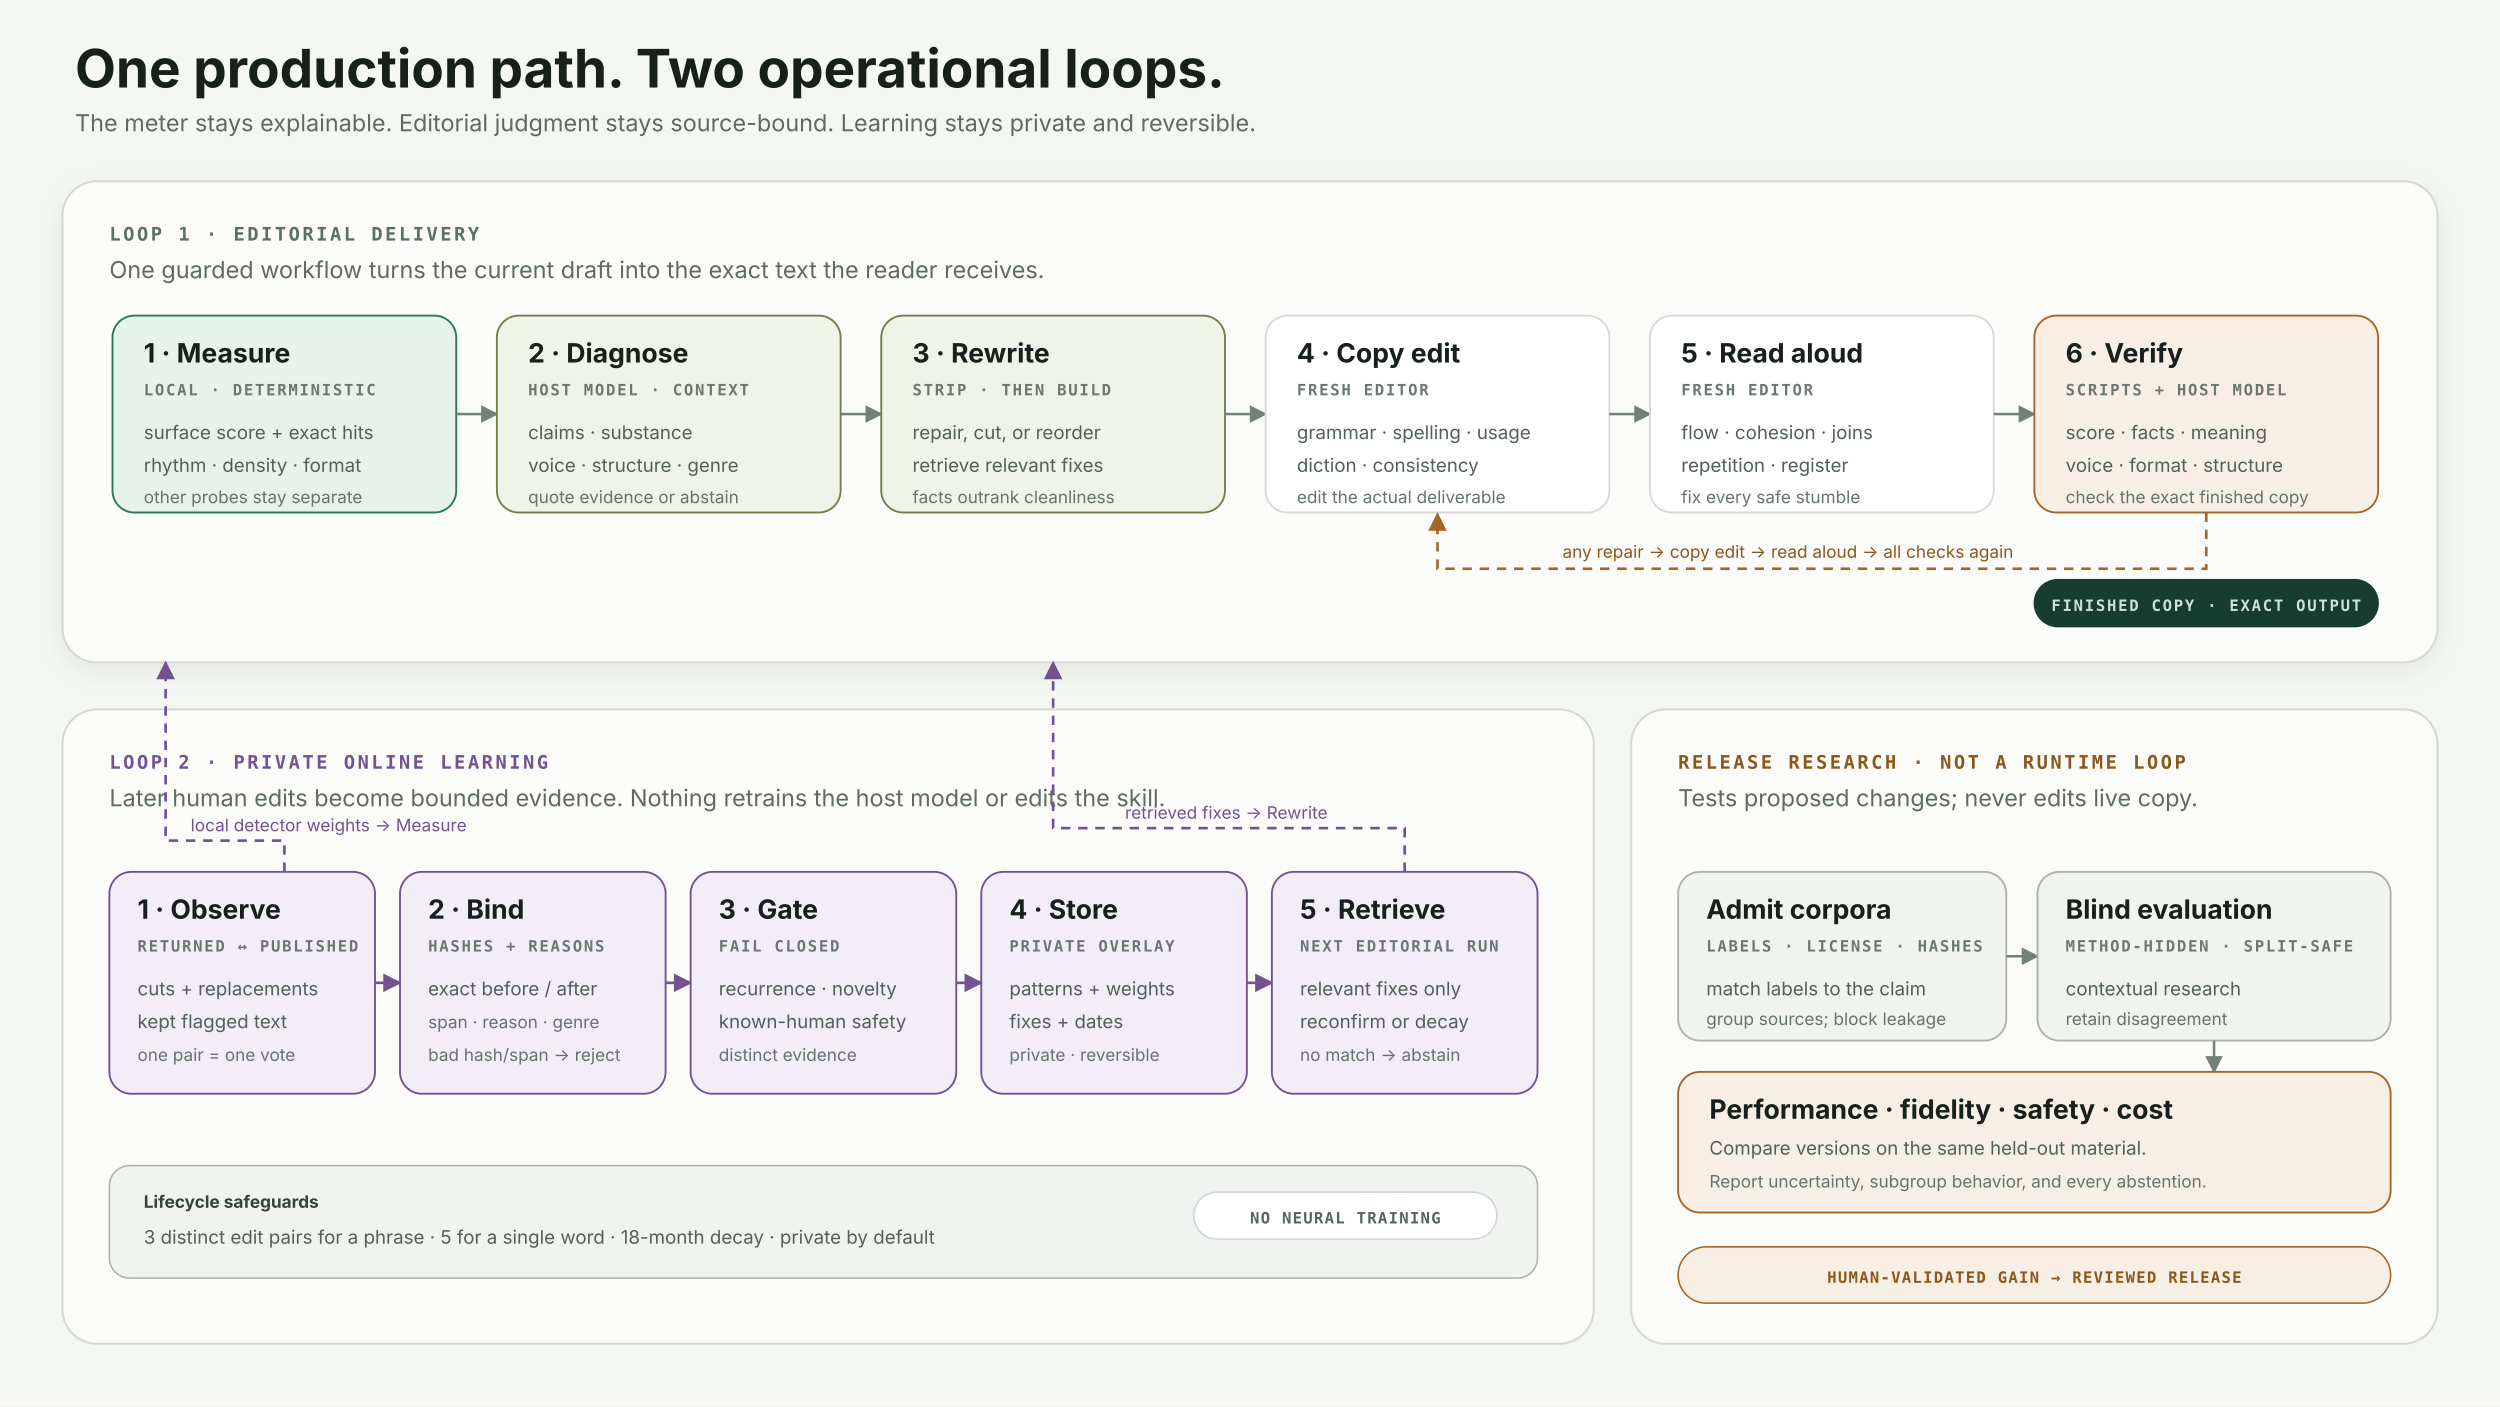
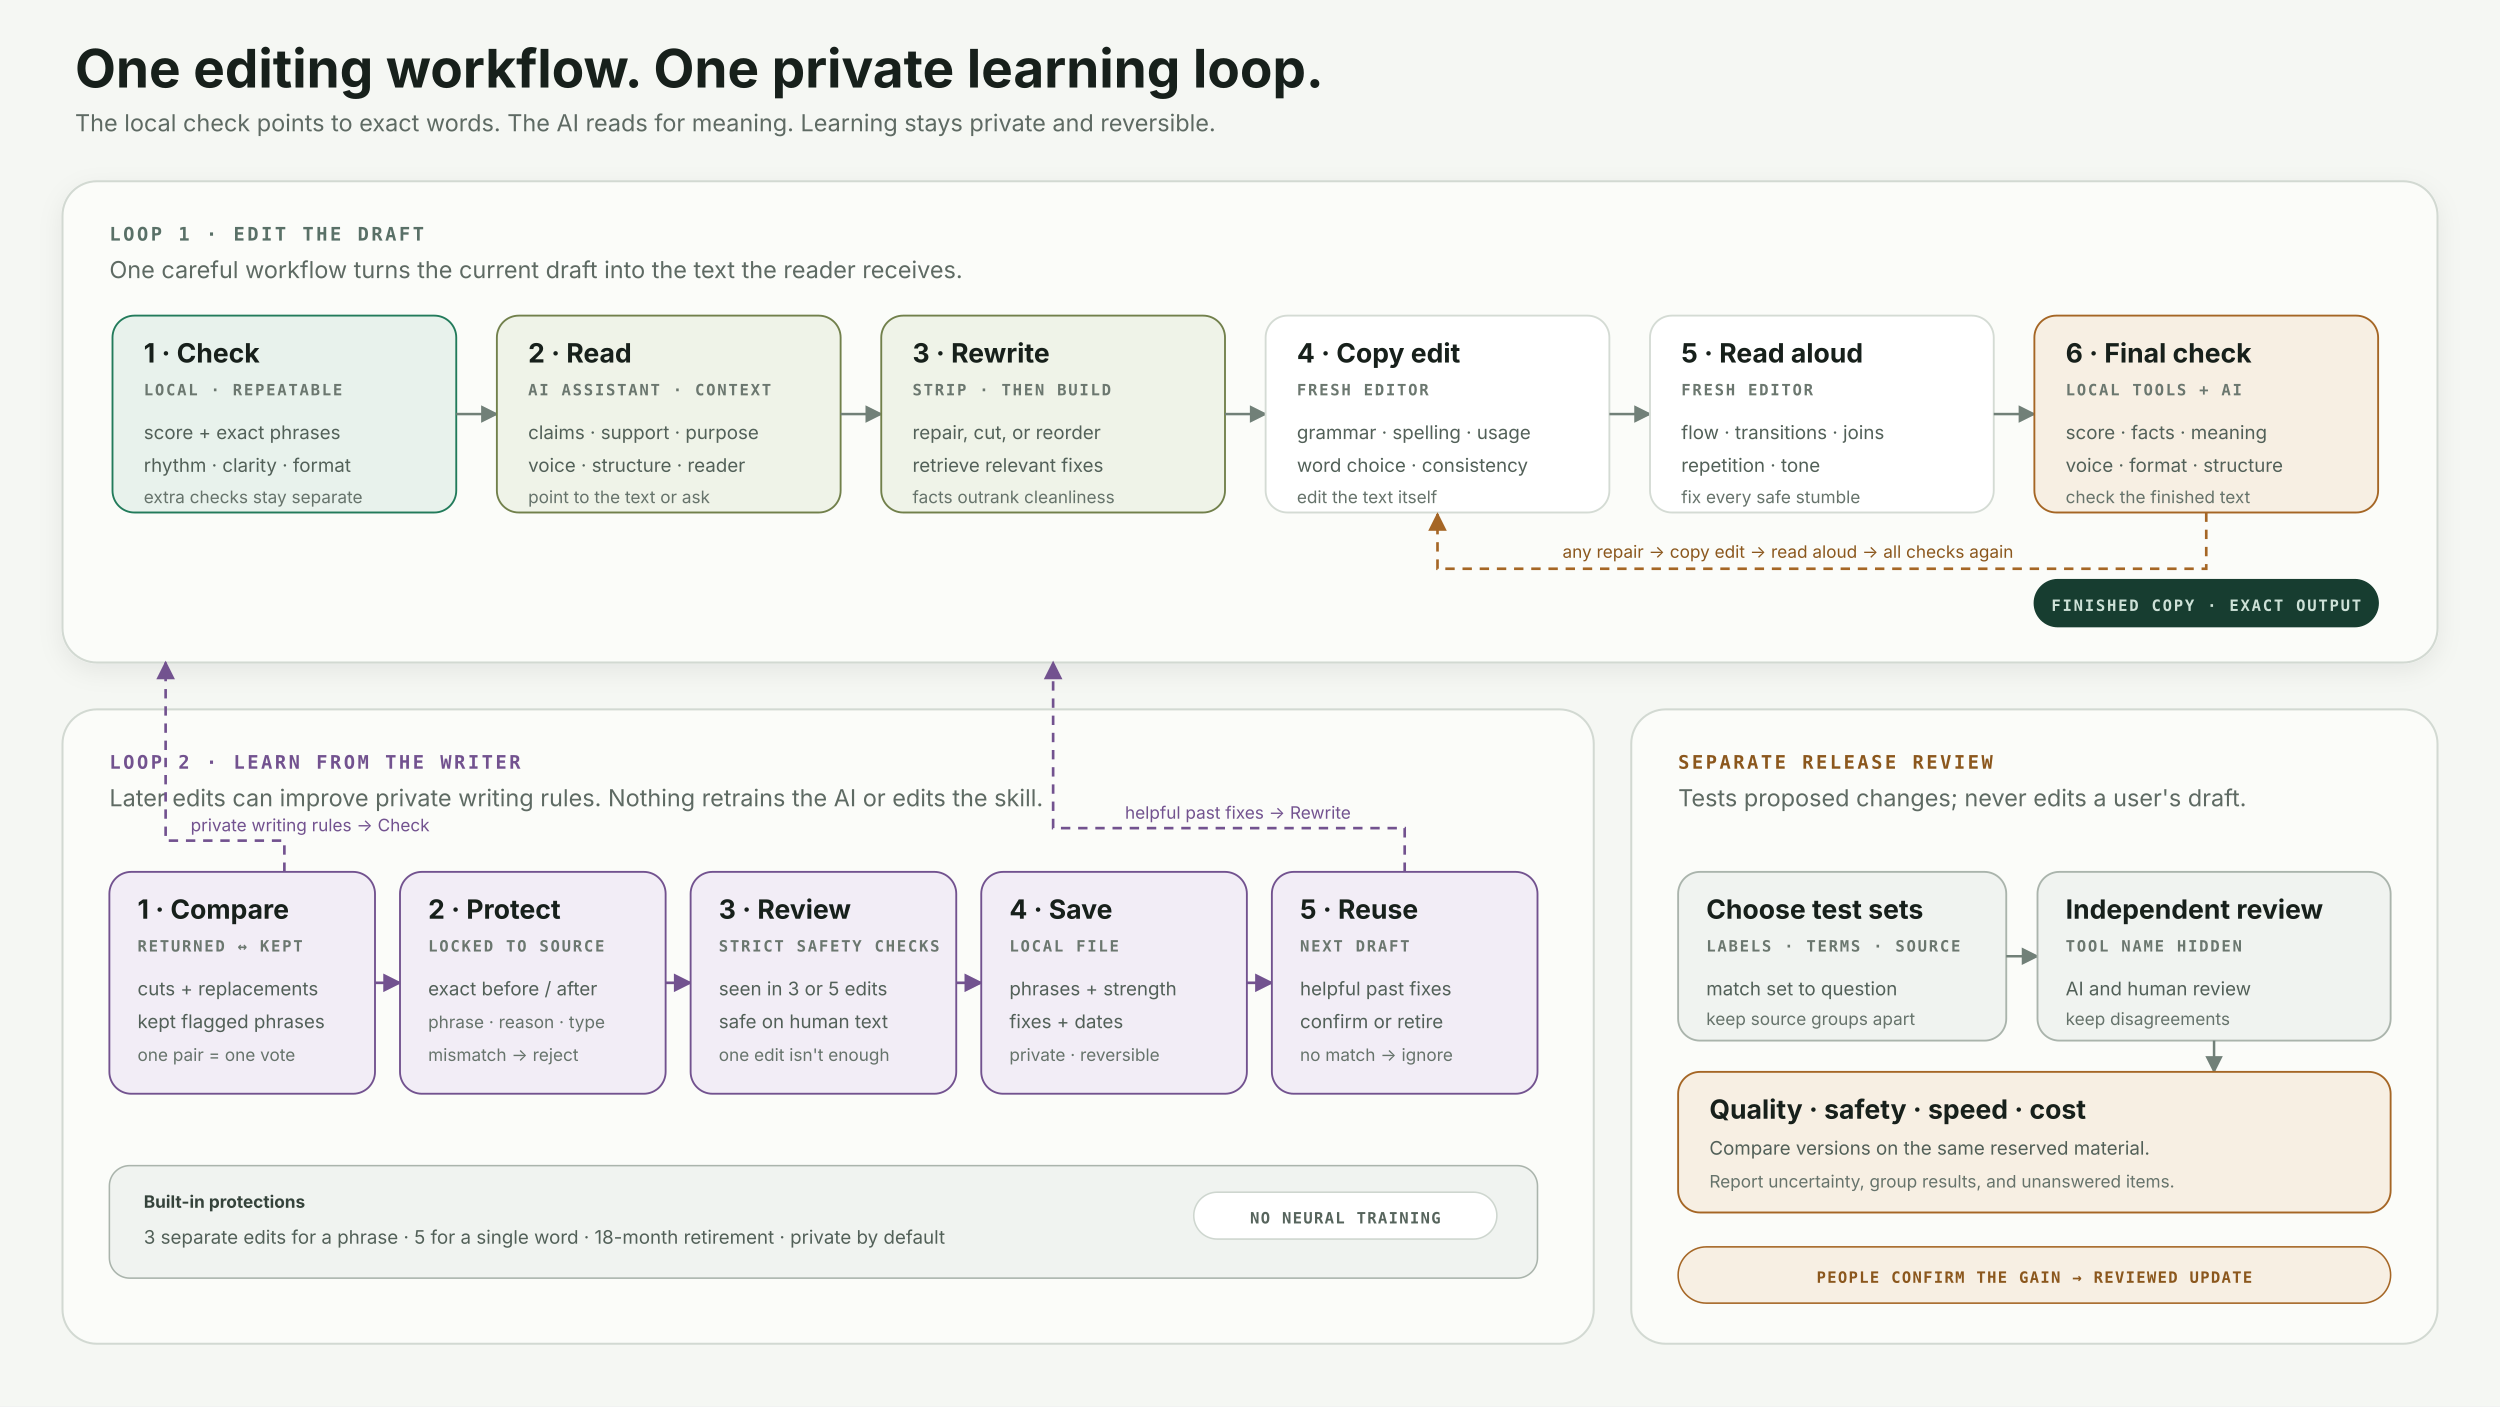
- <svg xmlns="http://www.w3.org/2000/svg" viewBox="0 0 1600 900" width="1600" height="900" font-family="Helvetica,Arial,sans-serif" role="img" aria-labelledby="title desc" aria-label="Zero Slop has one production workflow, two operational loops, and an independent release gate. Editorial delivery measures, diagnoses, rewrites, copy edits, reads aloud, and verifies. Private online learning observes later human edits, binds reasons to exact source hashes, gates evidence, stores a reversible overlay, and retrieves relevant guidance. A separate release-research lane tests contextual research, performance, fidelity, safety, and cost before any production change. No neural training occurs automatically.">
+ <svg xmlns="http://www.w3.org/2000/svg" viewBox="0 0 1600 900" width="1600" height="900" font-family="Helvetica,Arial,sans-serif" role="img" aria-labelledby="title desc" aria-label="Zero Slop has one editing workflow and one private learning loop. It checks the writing, reads for meaning, rewrites, copy edits, reads aloud, and runs a final check. Later writer edits can improve private writing rules after strict safety checks. A separate release review tests quality, safety, speed, and cost before a reviewed update. No neural training occurs automatically.">
  <defs>
    <marker id="arrow" viewBox="0 0 10 10" refX="9" refY="5" markerWidth="7" markerHeight="7" orient="auto-start-reverse">
      <path d="M0 0 10 5 0 10Z" fill="#718078" />
    </marker>
    <marker id="amberArrow" viewBox="0 0 10 10" refX="9" refY="5" markerWidth="7" markerHeight="7" orient="auto-start-reverse">
      <path d="M0 0 10 5 0 10Z" fill="#A56625" />
    </marker>
    <marker id="purpleArrow" viewBox="0 0 10 10" refX="9" refY="5" markerWidth="7" markerHeight="7" orient="auto-start-reverse">
      <path d="M0 0 10 5 0 10Z" fill="#72528F" />
    </marker>
    <filter id="softShadow" x="-20%" y="-20%" width="140%" height="140%">
      <feDropShadow dx="0" dy="5" stdDeviation="8" flood-color="#17221C" flood-opacity=".07" />
    </filter>
    <style>
      .grt{fill:#F5F7F3}.grp{fill:#FBFCF9;stroke:#D2D9D2;stroke-width:1.3}.grl{fill:#F0F3F0;stroke:#AAB4AC}.node{fill:#FFFFFF;stroke:#D4DBD4;stroke-width:1.2}.green{fill:#E8F2EC;stroke:#227B5B}.olive{fill:#EFF3E8;stroke:#71804B}.amber{fill:#F7EFE3;stroke:#A56625}.purple{fill:#F2EDF6;stroke:#72528F}.slate{fill:#F0F3F0;stroke:#AAB4AC}.output{fill:#173D30;stroke:#173D30}.title{font:700 34px -apple-system,BlinkMacSystemFont,"Segoe UI",sans-serif;font-size:34px;fill:#17201B}.dek{font:400 15px -apple-system,BlinkMacSystemFont,"Segoe UI",sans-serif;font-size:15px;fill:#5E6A63}.eyebrow{font:700 12px ui-monospace,SFMono-Regular,Menlo,monospace;font-size:12px;letter-spacing:1.6px;fill:#597067}.eyebrowPurple{font:700 12px ui-monospace,SFMono-Regular,Menlo,monospace;font-size:12px;letter-spacing:1.6px;fill:#72528F}.eyebrowAmber{font:700 12px ui-monospace,SFMono-Regular,Menlo,monospace;font-size:12px;letter-spacing:1.6px;fill:#8B571D}.stage{font:700 17px -apple-system,BlinkMacSystemFont,"Segoe UI",sans-serif;font-size:17px;fill:#17201B}.role{font:700 10px ui-monospace,SFMono-Regular,Menlo,monospace;font-size:10px;letter-spacing:1.1px;fill:#6B776F}.body{font:400 12px -apple-system,BlinkMacSystemFont,"Segoe UI",sans-serif;font-size:12px;fill:#526058}.small{font:400 11px -apple-system,BlinkMacSystemFont,"Segoe UI",sans-serif;font-size:11px;fill:#66736B}.smallStrong{font:700 11px -apple-system,BlinkMacSystemFont,"Segoe UI",sans-serif;font-size:11px;fill:#35433B}.whiteLabel{font:700 10px ui-monospace,SFMono-Regular,Menlo,monospace;font-size:10px;letter-spacing:1.1px;fill:#CDE1D7}.ln{fill:none;stroke:#718078;stroke-width:1.6}.rp{fill:none;stroke:#A56625;stroke-width:1.7;stroke-dasharray:6 5}.lp{fill:none;stroke:#72528F;stroke-width:1.7;stroke-dasharray:6 5}.badge{fill:#FFFFFF;stroke:#CED6CF;stroke-width:1}.badgeText{font:700 10px ui-monospace,SFMono-Regular,Menlo,monospace;font-size:10px;letter-spacing:.8px;fill:#56645C}.purpleText{fill:#72528F}.amberText{fill:#8B571D}
      @media (prefers-color-scheme:dark){#background{fill:#101512}.grt{fill:#101512}.grp{fill:#171D18;stroke:#374139}.grl{fill:#1D231E;stroke:#4C574F}.node{fill:#1C231E;stroke:#3B463E}.green{fill:#142A21;stroke:#42A57B}.olive{fill:#242A1B;stroke:#94A561}.amber{fill:#302316;stroke:#C58A43}.purple{fill:#251D2B;stroke:#9D78B7}.slate{fill:#1D231E;stroke:#4C574F}.title,.stage{fill:#EEF3EF}.dek,.body,.small{fill:#AEB9B1}.eyebrow,.role,.badgeText{fill:#9EACA3}.smallStrong{fill:#D7DFD9}.badge{fill:#202721;stroke:#465149}.ln{stroke:#7D8A81}.rp{stroke:#C58A43}.lp{stroke:#9D78B7}.amberText{fill:#D4A05F}.purpleText{fill:#B899CC}}
    </style>
  </defs>
  <rect id="background" width="1600" height="900" class="grt" />
-   <text x="48" y="56" class="title">One production path. Two operational loops.</text>
-   <text x="48" y="84" class="dek">The meter stays explainable. Editorial judgment stays source-bound. Learning stays private and reversible.</text>
+   <text x="48" y="56" class="title">One editing workflow. One private learning loop.</text>
+   <text x="48" y="84" class="dek">The local check points to exact words. The AI reads for meaning. Learning stays private and reversible.</text>
  <rect x="40" y="116" width="1520" height="308" rx="22" class="grp" filter="url(#softShadow)" />
-   <text x="70" y="154" class="eyebrow">LOOP 1 · EDITORIAL DELIVERY</text>
-   <text x="70" y="178" class="dek">One guarded workflow turns the current draft into the exact text the reader receives.</text>
+   <text x="70" y="154" class="eyebrow">LOOP 1 · EDIT THE DRAFT</text>
+   <text x="70" y="178" class="dek">One careful workflow turns the current draft into the text the reader receives.</text>
  <rect x="72" y="202" width="220" height="126" rx="14" class="node green" />
-   <text x="92" y="232" class="stage">1 · Measure</text>
-   <text x="92" y="253" class="role">LOCAL · DETERMINISTIC</text>
-   <text x="92" y="281" class="body">surface score + exact hits</text>
-   <text x="92" y="302" class="body">rhythm · density · format</text>
-   <text x="92" y="322" class="small">other probes stay separate</text>
+   <text x="92" y="232" class="stage">1 · Check</text>
+   <text x="92" y="253" class="role">LOCAL · REPEATABLE</text>
+   <text x="92" y="281" class="body">score + exact phrases</text>
+   <text x="92" y="302" class="body">rhythm · clarity · format</text>
+   <text x="92" y="322" class="small">extra checks stay separate</text>
  <path d="M292 265H318" class="ln" marker-end="url(#arrow)" />
  <rect x="318" y="202" width="220" height="126" rx="14" class="node olive" />
-   <text x="338" y="232" class="stage">2 · Diagnose</text>
-   <text x="338" y="253" class="role">HOST MODEL · CONTEXT</text>
-   <text x="338" y="281" class="body">claims · substance</text>
-   <text x="338" y="302" class="body">voice · structure · genre</text>
-   <text x="338" y="322" class="small">quote evidence or abstain</text>
+   <text x="338" y="232" class="stage">2 · Read</text>
+   <text x="338" y="253" class="role">AI ASSISTANT · CONTEXT</text>
+   <text x="338" y="281" class="body">claims · support · purpose</text>
+   <text x="338" y="302" class="body">voice · structure · reader</text>
+   <text x="338" y="322" class="small">point to the text or ask</text>
  <path d="M538 265H564" class="ln" marker-end="url(#arrow)" />
  <rect x="564" y="202" width="220" height="126" rx="14" class="node olive" />
  <text x="584" y="232" class="stage">3 · Rewrite</text>
  <text x="584" y="253" class="role">STRIP · THEN BUILD</text>
  <text x="584" y="281" class="body">repair, cut, or reorder</text>
  <text x="584" y="302" class="body">retrieve relevant fixes</text>
  <text x="584" y="322" class="small">facts outrank cleanliness</text>
  <path d="M784 265H810" class="ln" marker-end="url(#arrow)" />
  <rect x="810" y="202" width="220" height="126" rx="14" class="node" />
  <text x="830" y="232" class="stage">4 · Copy edit</text>
  <text x="830" y="253" class="role">FRESH EDITOR</text>
  <text x="830" y="281" class="body">grammar · spelling · usage</text>
-   <text x="830" y="302" class="body">diction · consistency</text>
-   <text x="830" y="322" class="small">edit the actual deliverable</text>
+   <text x="830" y="302" class="body">word choice · consistency</text>
+   <text x="830" y="322" class="small">edit the text itself</text>
  <path d="M1030 265H1056" class="ln" marker-end="url(#arrow)" />
  <rect x="1056" y="202" width="220" height="126" rx="14" class="node" />
  <text x="1076" y="232" class="stage">5 · Read aloud</text>
  <text x="1076" y="253" class="role">FRESH EDITOR</text>
-   <text x="1076" y="281" class="body">flow · cohesion · joins</text>
-   <text x="1076" y="302" class="body">repetition · register</text>
+   <text x="1076" y="281" class="body">flow · transitions · joins</text>
+   <text x="1076" y="302" class="body">repetition · tone</text>
  <text x="1076" y="322" class="small">fix every safe stumble</text>
  <path d="M1276 265H1302" class="ln" marker-end="url(#arrow)" />
  <rect x="1302" y="202" width="220" height="126" rx="14" class="node amber" />
-   <text x="1322" y="232" class="stage">6 · Verify</text>
-   <text x="1322" y="253" class="role">SCRIPTS + HOST MODEL</text>
+   <text x="1322" y="232" class="stage">6 · Final check</text>
+   <text x="1322" y="253" class="role">LOCAL TOOLS + AI</text>
  <text x="1322" y="281" class="body">score · facts · meaning</text>
  <text x="1322" y="302" class="body">voice · format · structure</text>
-   <text x="1322" y="322" class="small">check the exact finished copy</text>
+   <text x="1322" y="322" class="small">check the finished text</text>
  <path d="M1412 328V364H920V329" class="rp" marker-end="url(#amberArrow)" />
  <text x="1000" y="357" class="small amberText">any repair → copy edit → read aloud → all checks again</text>
  <rect x="1302" y="371" width="220" height="30" rx="15" class="output" />
  <text x="1412" y="391" text-anchor="middle" class="whiteLabel">FINISHED COPY · EXACT OUTPUT</text>
  <rect x="40" y="454" width="980" height="406" rx="22" class="grp" />
-   <text x="70" y="492" class="eyebrowPurple">LOOP 2 · PRIVATE ONLINE LEARNING</text>
-   <text x="70" y="516" class="dek">Later human edits become bounded evidence. Nothing retrains the host model or edits the skill.</text>
+   <text x="70" y="492" class="eyebrowPurple">LOOP 2 · LEARN FROM THE WRITER</text>
+   <text x="70" y="516" class="dek">Later edits can improve private writing rules. Nothing retrains the AI or edits the skill.</text>
  <rect x="70" y="558" width="170" height="142" rx="14" class="node purple" />
-   <text x="88" y="588" class="stage">1 · Observe</text>
-   <text x="88" y="609" class="role">RETURNED ↔ PUBLISHED</text>
+   <text x="88" y="588" class="stage">1 · Compare</text>
+   <text x="88" y="609" class="role">RETURNED ↔ KEPT</text>
  <text x="88" y="637" class="body">cuts + replacements</text>
-   <text x="88" y="658" class="body">kept flagged text</text>
+   <text x="88" y="658" class="body">kept flagged phrases</text>
  <text x="88" y="679" class="small">one pair = one vote</text>
  <path d="M240 629H256" class="lp" marker-end="url(#purpleArrow)" />
  <rect x="256" y="558" width="170" height="142" rx="14" class="node purple" />
-   <text x="274" y="588" class="stage">2 · Bind</text>
-   <text x="274" y="609" class="role">HASHES + REASONS</text>
+   <text x="274" y="588" class="stage">2 · Protect</text>
+   <text x="274" y="609" class="role">LOCKED TO SOURCE</text>
  <text x="274" y="637" class="body">exact before / after</text>
-   <text x="274" y="658" class="small">span · reason · genre</text>
-   <text x="274" y="679" class="small">bad hash/span → reject</text>
+   <text x="274" y="658" class="small">phrase · reason · type</text>
+   <text x="274" y="679" class="small">mismatch → reject</text>
  <path d="M426 629H442" class="lp" marker-end="url(#purpleArrow)" />
  <rect x="442" y="558" width="170" height="142" rx="14" class="node purple" />
-   <text x="460" y="588" class="stage">3 · Gate</text>
-   <text x="460" y="609" class="role">FAIL CLOSED</text>
-   <text x="460" y="637" class="body">recurrence · novelty</text>
-   <text x="460" y="658" class="body">known-human safety</text>
-   <text x="460" y="679" class="small">distinct evidence</text>
+   <text x="460" y="588" class="stage">3 · Review</text>
+   <text x="460" y="609" class="role">STRICT SAFETY CHECKS</text>
+   <text x="460" y="637" class="body">seen in 3 or 5 edits</text>
+   <text x="460" y="658" class="body">safe on human text</text>
+   <text x="460" y="679" class="small">one edit isn't enough</text>
  <path d="M612 629H628" class="lp" marker-end="url(#purpleArrow)" />
  <rect x="628" y="558" width="170" height="142" rx="14" class="node purple" />
-   <text x="646" y="588" class="stage">4 · Store</text>
-   <text x="646" y="609" class="role">PRIVATE OVERLAY</text>
-   <text x="646" y="637" class="body">patterns + weights</text>
+   <text x="646" y="588" class="stage">4 · Save</text>
+   <text x="646" y="609" class="role">LOCAL FILE</text>
+   <text x="646" y="637" class="body">phrases + strength</text>
  <text x="646" y="658" class="body">fixes + dates</text>
  <text x="646" y="679" class="small">private · reversible</text>
  <path d="M798 629H814" class="lp" marker-end="url(#purpleArrow)" />
  <rect x="814" y="558" width="170" height="142" rx="14" class="node purple" />
-   <text x="832" y="588" class="stage">5 · Retrieve</text>
-   <text x="832" y="609" class="role">NEXT EDITORIAL RUN</text>
-   <text x="832" y="637" class="body">relevant fixes only</text>
-   <text x="832" y="658" class="body">reconfirm or decay</text>
-   <text x="832" y="679" class="small">no match → abstain</text>
+   <text x="832" y="588" class="stage">5 · Reuse</text>
+   <text x="832" y="609" class="role">NEXT DRAFT</text>
+   <text x="832" y="637" class="body">helpful past fixes</text>
+   <text x="832" y="658" class="body">confirm or retire</text>
+   <text x="832" y="679" class="small">no match → ignore</text>
  <path d="M182 558V538H106V424" class="lp" marker-end="url(#purpleArrow)" />
-   <text x="122" y="532" class="small purpleText">local detector weights → Measure</text>
+   <text x="122" y="532" class="small purpleText">private writing rules → Check</text>
  <path d="M899 558V530H674V424" class="lp" marker-end="url(#purpleArrow)" />
-   <text x="720" y="524" class="small purpleText">retrieved fixes → Rewrite</text>
+   <text x="720" y="524" class="small purpleText">helpful past fixes → Rewrite</text>
  <rect x="70" y="746" width="914" height="72" rx="13" class="grl" />
-   <text x="92" y="773" class="smallStrong">Lifecycle safeguards</text>
-   <text x="92" y="796" class="body">3 distinct edit pairs for a phrase · 5 for a single word · 18-month decay · private by default</text>
+   <text x="92" y="773" class="smallStrong">Built-in protections</text>
+   <text x="92" y="796" class="body">3 separate edits for a phrase · 5 for a single word · 18-month retirement · private by default</text>
  <rect x="764" y="763" width="194" height="30" rx="15" class="badge" />
  <text x="861" y="783" text-anchor="middle" class="badgeText">NO NEURAL TRAINING</text>
  <rect x="1044" y="454" width="516" height="406" rx="22" class="grp" />
-   <text x="1074" y="492" class="eyebrowAmber">RELEASE RESEARCH · NOT A RUNTIME LOOP</text>
-   <text x="1074" y="516" class="dek">Tests proposed changes; never edits live copy.</text>
+   <text x="1074" y="492" class="eyebrowAmber">SEPARATE RELEASE REVIEW</text>
+   <text x="1074" y="516" class="dek">Tests proposed changes; never edits a user's draft.</text>
  <rect x="1074" y="558" width="210" height="108" rx="14" class="node slate" />
-   <text x="1092" y="588" class="stage">Admit corpora</text>
-   <text x="1092" y="609" class="role">LABELS · LICENSE · HASHES</text>
-   <text x="1092" y="637" class="body">match labels to the claim</text>
-   <text x="1092" y="656" class="small">group sources; block leakage</text>
+   <text x="1092" y="588" class="stage">Choose test sets</text>
+   <text x="1092" y="609" class="role">LABELS · TERMS · SOURCE</text>
+   <text x="1092" y="637" class="body">match set to question</text>
+   <text x="1092" y="656" class="small">keep source groups apart</text>
  <path d="M1284 612H1304" class="ln" marker-end="url(#arrow)" />
  <rect x="1304" y="558" width="226" height="108" rx="14" class="node slate" />
-   <text x="1322" y="588" class="stage">Blind evaluation</text>
-   <text x="1322" y="609" class="role">METHOD-HIDDEN · SPLIT-SAFE</text>
-   <text x="1322" y="637" class="body">contextual research</text>
-   <text x="1322" y="656" class="small">retain disagreement</text>
+   <text x="1322" y="588" class="stage">Independent review</text>
+   <text x="1322" y="609" class="role">TOOL NAME HIDDEN</text>
+   <text x="1322" y="637" class="body">AI and human review</text>
+   <text x="1322" y="656" class="small">keep disagreements</text>
  <path d="M1417 666V686" class="ln" marker-end="url(#arrow)" />
  <rect x="1074" y="686" width="456" height="90" rx="14" class="node amber" />
-   <text x="1094" y="716" class="stage">Performance · fidelity · safety · cost</text>
-   <text x="1094" y="739" class="body">Compare versions on the same held-out material.</text>
-   <text x="1094" y="760" class="small">Report uncertainty, subgroup behavior, and every abstention.</text>
+   <text x="1094" y="716" class="stage">Quality · safety · speed · cost</text>
+   <text x="1094" y="739" class="body">Compare versions on the same reserved material.</text>
+   <text x="1094" y="760" class="small">Report uncertainty, group results, and unanswered items.</text>
  <rect x="1074" y="798" width="456" height="36" rx="18" class="amber" />
-   <text x="1302" y="821" text-anchor="middle" class="badgeText amberText">HUMAN-VALIDATED GAIN → REVIEWED RELEASE</text>
+   <text x="1302" y="821" text-anchor="middle" class="badgeText amberText">PEOPLE CONFIRM THE GAIN → REVIEWED UPDATE</text>
</svg>
